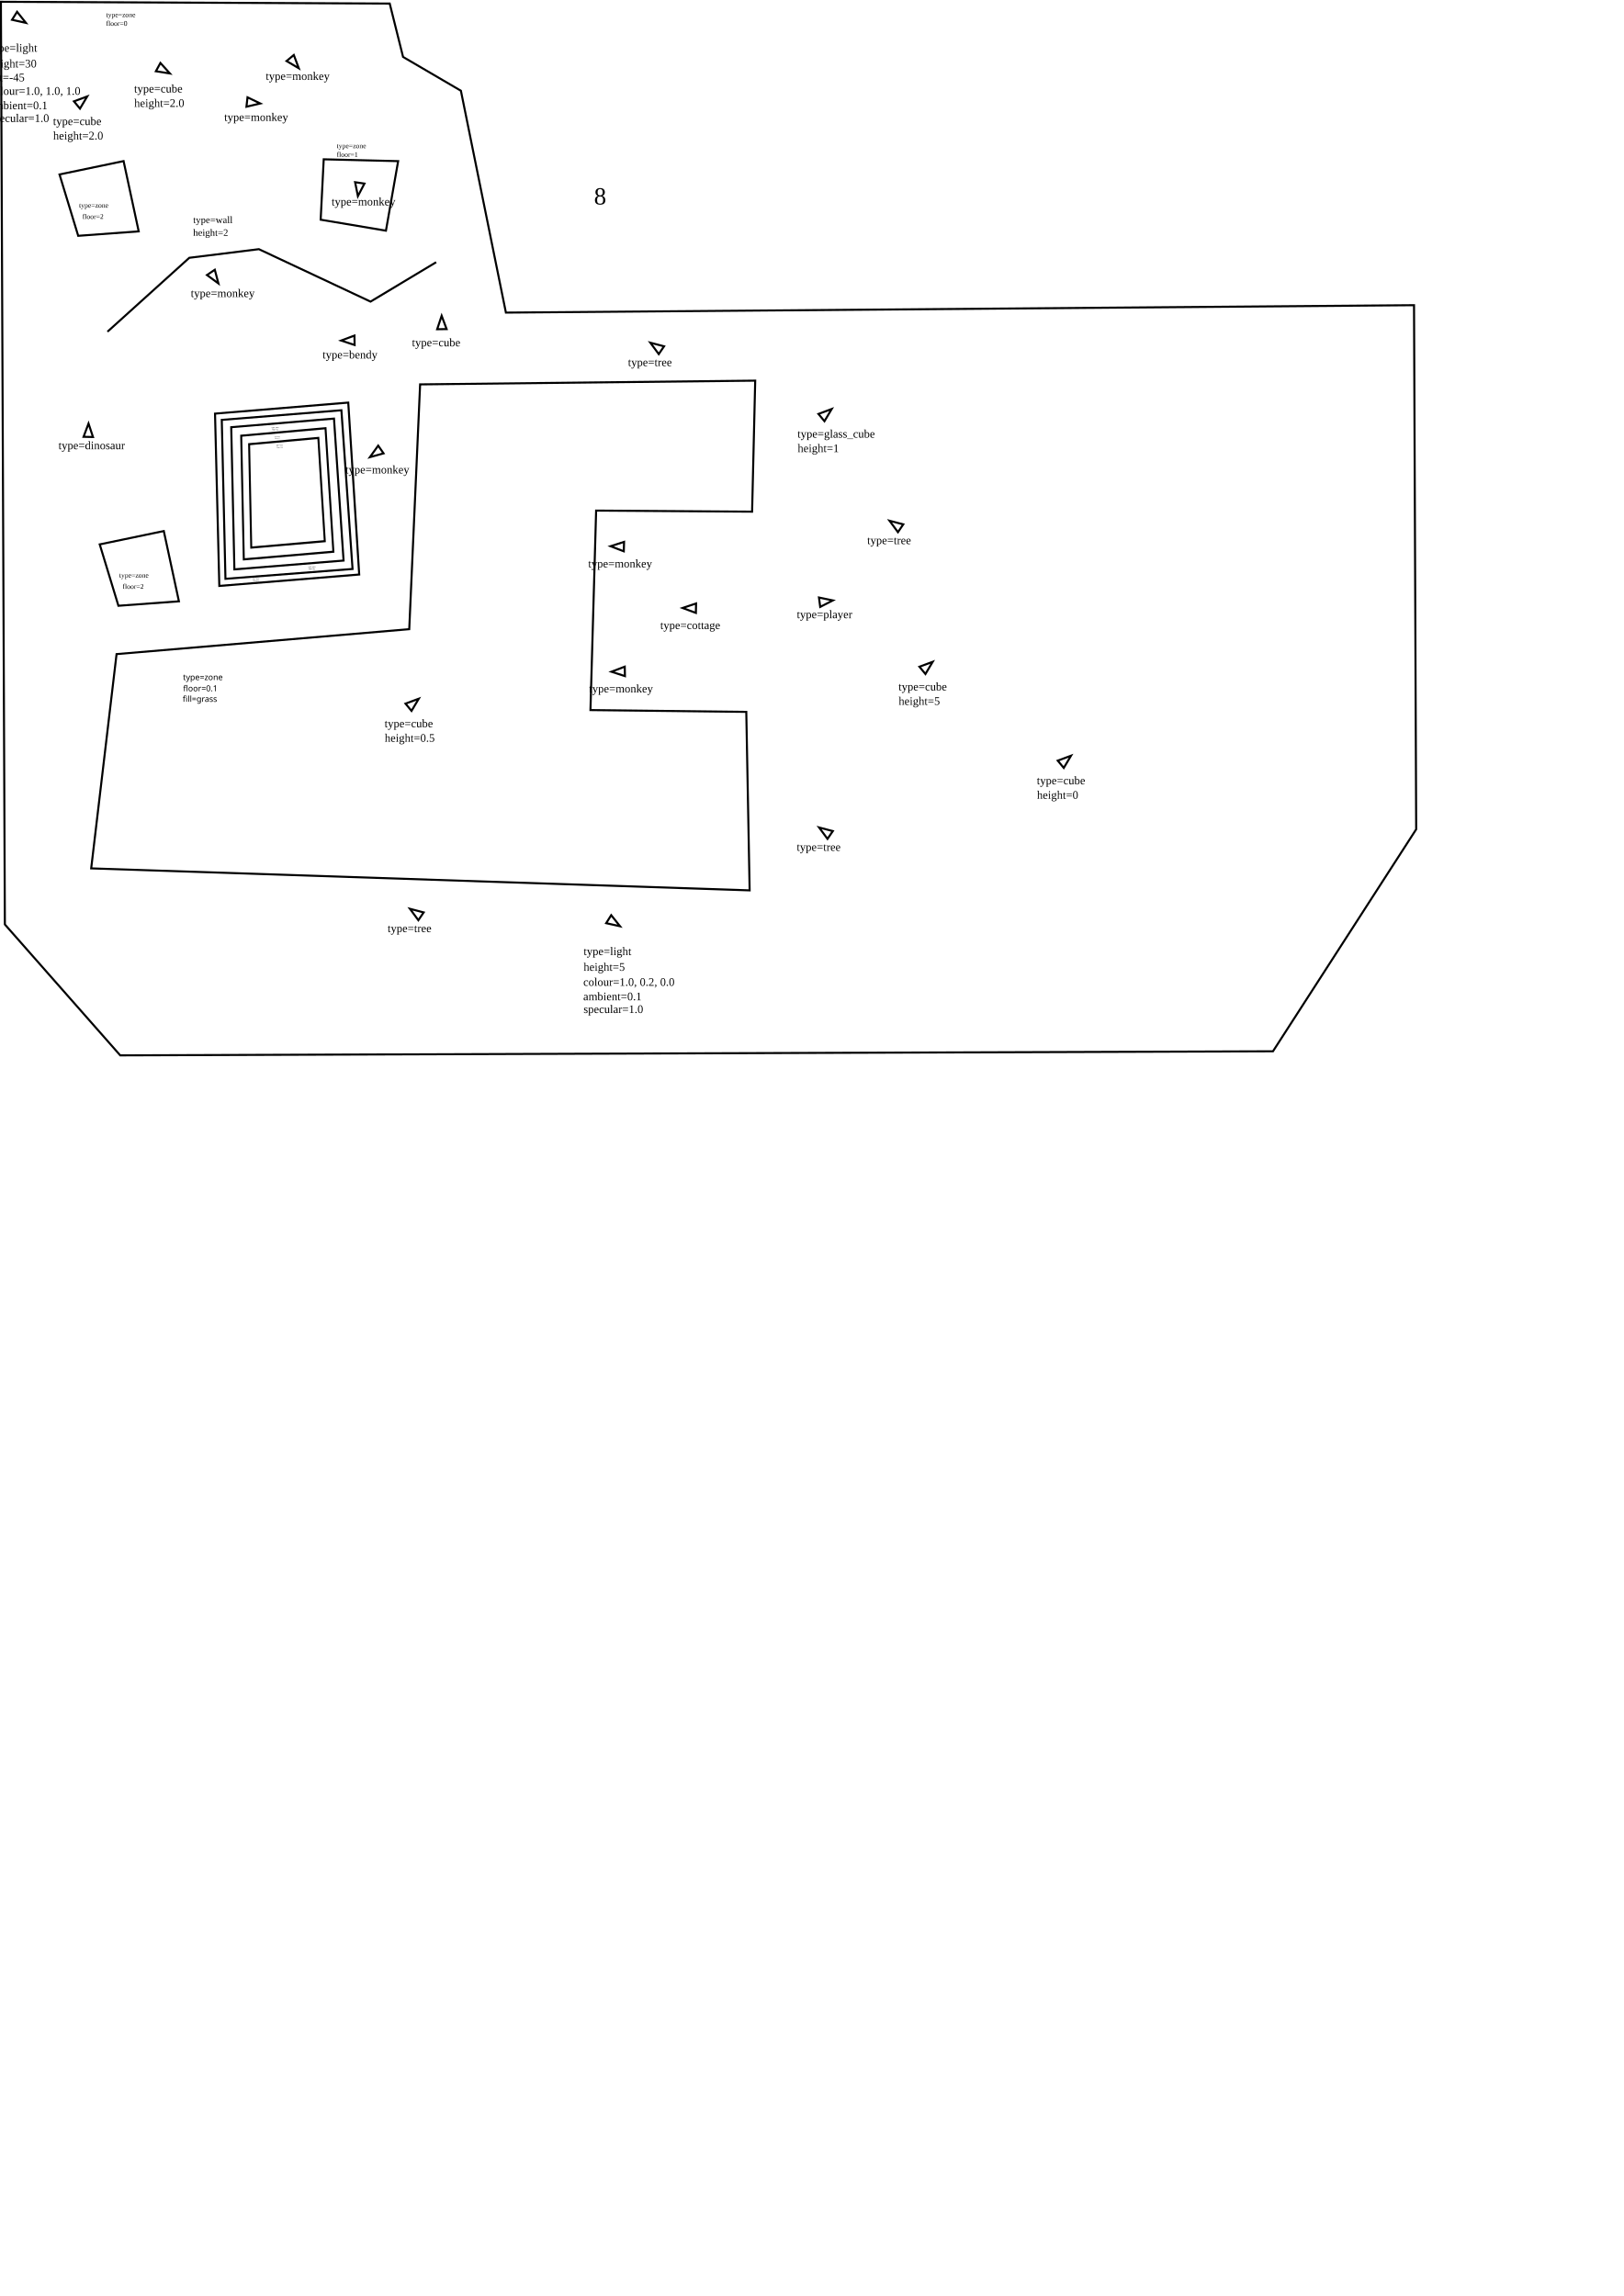
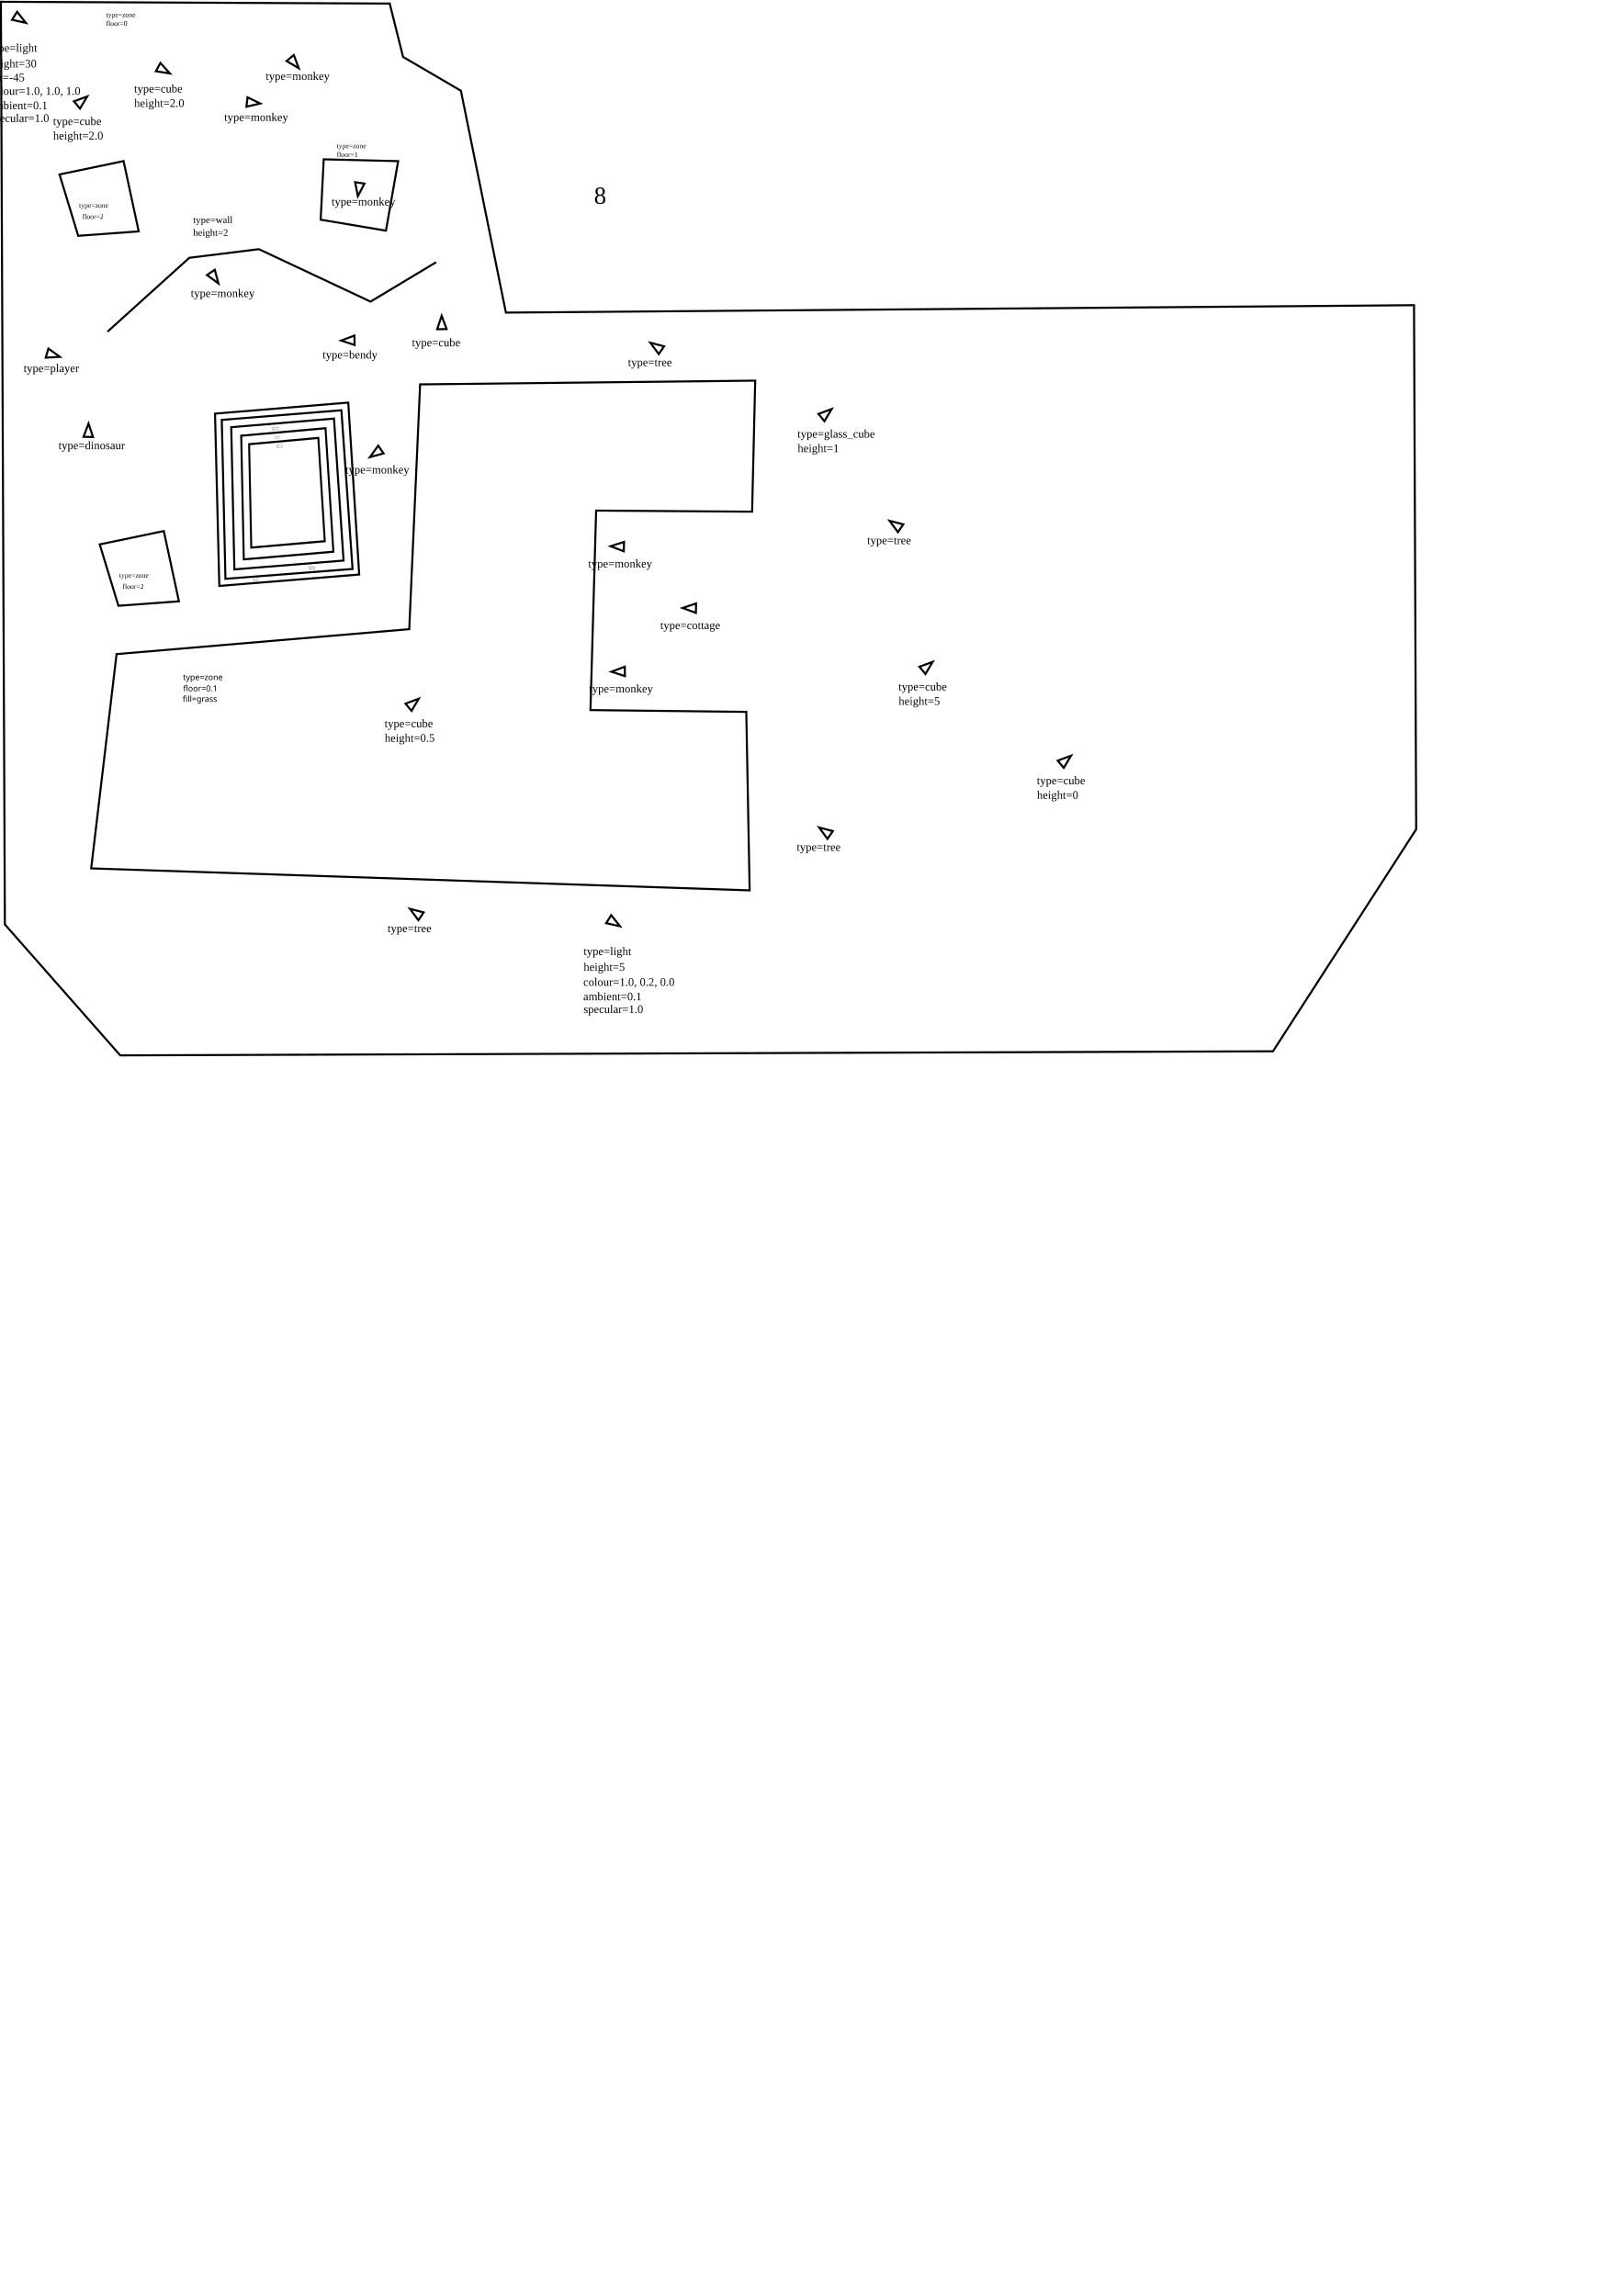
<svg xmlns="http://www.w3.org/2000/svg" width="210mm" height="297mm" viewBox="0 0 210 297" version="1.1" id="svg1">
  <defs id="defs1">
    <rect x="357.962" y="869.614" width="268.471" height="112.836" id="rect1" />
  </defs>
  <g id="layer1">
    <text xml:space="preserve" transform="matrix(0.2645833,0,0,0.2645833,-17.88486,-206.5387)" id="text1" style="text-align:start;writing-mode:lr-tb;direction:ltr;white-space:pre;shape-inside:url(#rect1);display:inline;fill:#000000">
-       <tspan x="357.961" y="880.561" id="tspan1">8</tspan>
+       <tspan x="357.961" y="880.23" id="tspan1336">8</tspan>
    </text>
    <g id="g5">
      <text xml:space="preserve" style="font-size:0.909px;text-align:start;writing-mode:lr-tb;direction:ltr;text-anchor:start;fill:#000000;fill-opacity:1;stroke:none;stroke-width:0.076;stroke-opacity:1" x="13.721" y="2.202" id="text2">
        <tspan id="tspan2" style="fill:#000000;fill-opacity:1;stroke:none;stroke-width:0.076" x="13.721" y="2.202">type=zone</tspan>
      </text>
      <text xml:space="preserve" style="font-size:0.909px;text-align:start;writing-mode:lr-tb;direction:ltr;text-anchor:start;fill:#000000;fill-opacity:1;stroke:none;stroke-width:0.076;stroke-opacity:1" x="13.728" y="3.33" id="text2-7">
        <tspan id="tspan2-2" style="fill:#000000;fill-opacity:1;stroke:none;stroke-width:0.076" x="13.728" y="3.33">floor=0</tspan>
      </text>
      <g id="g4-5-8-6" transform="translate(5.822039,-10.66291)">
        <path style="fill:none;fill-opacity:1;stroke:#000000;stroke-width:0.265;stroke-opacity:1" d="m 26.189,23.254 -0.137,1.213 1.789,-0.418 z" id="path2-1-7-7" />
        <text xml:space="preserve" style="font-size:1.501px;text-align:start;writing-mode:lr-tb;direction:ltr;text-anchor:start;fill:#000000;fill-opacity:1;stroke:none;stroke-width:0.125;stroke-opacity:1" x="23.18" y="26.307" id="text3-3-1-9">
          <tspan id="tspan3-9-5-4" style="fill:#000000;fill-opacity:1;stroke:none;stroke-width:0.125" x="23.18" y="26.307">type=monkey</tspan>
        </text>
      </g>
      <g id="g4-5-3" transform="translate(18.53776,20.06561)">
        <path style="fill:none;fill-opacity:1;stroke:#000000;stroke-width:0.265;stroke-opacity:1" d="m 27.325,24.562 -0.021,-1.221 -1.72,0.646 z" id="path2-1-6" />
        <text xml:space="preserve" style="font-size:1.501px;text-align:start;writing-mode:lr-tb;direction:ltr;text-anchor:start;fill:#000000;fill-opacity:1;stroke:none;stroke-width:0.125;stroke-opacity:1" x="23.18" y="26.307" id="text3-3-7">
          <tspan id="tspan3-9-53" style="fill:#000000;fill-opacity:1;stroke:none;stroke-width:0.125" x="23.18" y="26.307">type=bendy</tspan>
        </text>
      </g>
      <g id="g4-5-3-1" transform="translate(1.489317,12.11764)">
        <path style="fill:none;fill-opacity:1;stroke:#000000;stroke-width:0.265;stroke-opacity:1" d="m 26.291,22.776 -1.011,0.684 1.48,1.088 z" id="path2-1-6-2" />
        <text xml:space="preserve" style="font-size:1.501px;text-align:start;writing-mode:lr-tb;direction:ltr;text-anchor:start;fill:#000000;fill-opacity:1;stroke:none;stroke-width:0.125;stroke-opacity:1" x="23.18" y="26.307" id="text3-3-7-7">
          <tspan id="tspan3-9-53-0" style="fill:#000000;fill-opacity:1;stroke:none;stroke-width:0.125" x="23.18" y="26.307">type=monkey</tspan>
        </text>
      </g>
      <g id="g4-5-8-6-5" transform="translate(30.1,18.4964)">
        <path style="fill:none;fill-opacity:1;stroke:#000000;stroke-width:0.265;stroke-opacity:1" d="M 26.442,24.091 27.662,24.073 27.02,22.352 Z" id="path2-1-7-7-6" />
        <text xml:space="preserve" style="font-size:1.501px;text-align:start;writing-mode:lr-tb;direction:ltr;text-anchor:start;fill:#000000;fill-opacity:1;stroke:none;stroke-width:0.125;stroke-opacity:1" x="23.18" y="26.307" id="text3-3-1-9-2">
          <tspan id="tspan3-9-5-4-9" style="fill:#000000;fill-opacity:1;stroke:none;stroke-width:0.125" x="23.18" y="26.307">type=cube</tspan>
        </text>
      </g>
      <g id="g4-5-8-6-5-3" transform="translate(21.48873,34.93369)">
        <path style="fill:none;fill-opacity:1;stroke:#000000;stroke-width:0.265;stroke-opacity:1" d="m 28.119,23.714 -0.695,-1.004 -1.072,1.492 z" id="path2-1-7-7-6-8" />
        <text xml:space="preserve" style="font-size:1.501px;text-align:start;writing-mode:lr-tb;direction:ltr;text-anchor:start;fill:#000000;fill-opacity:1;stroke:none;stroke-width:0.125;stroke-opacity:1" x="23.18" y="26.307" id="text3-3-1-9-2-48">
          <tspan id="tspan3-9-5-4-9-0" style="fill:#000000;fill-opacity:1;stroke:none;stroke-width:0.125" x="23.18" y="26.307">type=monkey</tspan>
        </text>
      </g>
      <g id="g4-5-8-6-5-32" transform="translate(52.89492,47.09292)">
        <path style="fill:none;fill-opacity:1;stroke:#000000;stroke-width:0.265;stroke-opacity:1" d="m 27.782,24.221 0.037,-1.22 -1.748,0.564 z" id="path2-1-7-7-6-6" />
        <text xml:space="preserve" style="font-size:1.501px;text-align:start;writing-mode:lr-tb;direction:ltr;text-anchor:start;fill:#000000;fill-opacity:1;stroke:none;stroke-width:0.125;stroke-opacity:1" x="23.18" y="26.307" id="text3-3-1-9-2-94">
          <tspan id="tspan3-9-5-4-9-1" style="fill:#000000;fill-opacity:1;stroke:none;stroke-width:0.125" x="23.18" y="26.307">type=monkey</tspan>
        </text>
      </g>
      <g id="g4-5-8-6-5-8" transform="translate(53.00565,63.26971)">
        <path style="fill:none;fill-opacity:1;stroke:#000000;stroke-width:0.265;stroke-opacity:1" d="M 27.821,24.189 27.794,22.968 26.078,23.622 Z" id="path2-1-7-7-6-38" />
        <text xml:space="preserve" style="font-size:1.501px;text-align:start;writing-mode:lr-tb;direction:ltr;text-anchor:start;fill:#000000;fill-opacity:1;stroke:none;stroke-width:0.125;stroke-opacity:1" x="23.18" y="26.307" id="text3-3-1-9-2-1">
          <tspan id="tspan3-9-5-4-9-5" style="fill:#000000;fill-opacity:1;stroke:none;stroke-width:0.125" x="23.18" y="26.307">type=monkey</tspan>
        </text>
      </g>
      <g id="g4-5-8-6-5-2" transform="translate(62.2115,55.06791)">
        <path style="fill:none;fill-opacity:1;stroke:#000000;stroke-width:0.265;stroke-opacity:1" d="m 27.79,24.214 0.023,-1.22 -1.742,0.584 z" id="path2-1-7-7-6-3" />
        <text xml:space="preserve" style="font-size:1.501px;text-align:start;writing-mode:lr-tb;direction:ltr;text-anchor:start;fill:#000000;fill-opacity:1;stroke:none;stroke-width:0.125;stroke-opacity:1" x="23.18" y="26.307" id="text3-3-1-9-2-9">
          <tspan id="tspan3-9-5-4-9-97" style="fill:#000000;fill-opacity:1;stroke:none;stroke-width:0.125" x="23.18" y="26.307">type=cottage</tspan>
        </text>
      </g>
      <g id="g4-5-8-6-2" transform="translate(11.18701,-15.96969)">
        <path style="fill:none;fill-opacity:1;stroke:#000000;stroke-width:0.265;stroke-opacity:1" d="m 26.812,23.083 -0.937,0.782 1.582,0.934 z" id="path2-1-7-7-0" />
        <text xml:space="preserve" style="font-size:1.501px;text-align:start;writing-mode:lr-tb;direction:ltr;text-anchor:start;fill:#000000;fill-opacity:1;stroke:none;stroke-width:0.125;stroke-opacity:1" x="23.18" y="26.307" id="text3-3-1-9-4">
          <tspan id="tspan3-9-5-4-4" style="fill:#000000;fill-opacity:1;stroke:none;stroke-width:0.125" x="23.18" y="26.307">type=monkey</tspan>
-         </text>
-       </g>
-       <g id="g4-7-6" transform="translate(79.87344,53.66287)">
-         <path style="fill:none;fill-opacity:1;stroke:#000000;stroke-width:0.265;stroke-opacity:1" d="m 26.047,23.631 0.16,1.21 1.635,-0.837 z" id="path2-55-7" />
-         <text xml:space="preserve" style="font-size:1.501px;text-align:start;writing-mode:lr-tb;direction:ltr;text-anchor:start;fill:#000000;fill-opacity:1;stroke:none;stroke-width:0.125;stroke-opacity:1" x="23.18" y="26.307" id="text3-4-8">
-           <tspan id="tspan3-1-4" style="fill:#000000;fill-opacity:1;stroke:none;stroke-width:0.125" x="23.18" y="26.307">type=player</tspan>
        </text>
      </g>
      <g id="g6" transform="translate(11.96265,8.297953)">
        <text xml:space="preserve" style="font-size:0.909px;text-align:start;writing-mode:lr-tb;direction:ltr;text-anchor:start;fill:#000000;fill-opacity:1;stroke:none;stroke-width:0.076;stroke-opacity:1" x="31.588" y="10.856" id="text2-8">
          <tspan id="tspan2-20" style="fill:#000000;fill-opacity:1;stroke:none;stroke-width:0.076" x="31.588" y="10.856">type=zone</tspan>
        </text>
        <text xml:space="preserve" style="font-size:0.909px;text-align:start;writing-mode:lr-tb;direction:ltr;text-anchor:start;fill:#000000;fill-opacity:1;stroke:none;stroke-width:0.076;stroke-opacity:1" x="31.595" y="11.984" id="text2-7-7">
          <tspan id="tspan2-2-4" style="fill:#000000;fill-opacity:1;stroke:none;stroke-width:0.076" x="31.595" y="11.984">floor=1</tspan>
        </text>
        <path style="fill:none;fill-opacity:1;stroke:#000000;stroke-width:0.265;stroke-opacity:1" d="m 29.905,12.309 -0.395,7.812 8.443,1.42 1.578,-8.995 z" id="path5" />
        <g id="g4-5-8-6-2-9" transform="translate(7.73476,-8.031607)">
          <path style="fill:none;fill-opacity:1;stroke:#000000;stroke-width:0.265;stroke-opacity:1" d="m 27.438,23.481 -1.208,-0.177 0.359,1.801 z" id="path2-1-7-7-0-9" />
          <text xml:space="preserve" style="font-size:1.501px;text-align:start;writing-mode:lr-tb;direction:ltr;text-anchor:start;fill:#000000;fill-opacity:1;stroke:none;stroke-width:0.125;stroke-opacity:1" x="23.18" y="26.307" id="text3-3-1-9-4-9">
            <tspan id="tspan3-9-5-4-4-3" style="fill:#000000;fill-opacity:1;stroke:none;stroke-width:0.125" x="23.18" y="26.307">type=monkey</tspan>
          </text>
        </g>
      </g>
      <g id="g7" transform="translate(3.15172,-30.0846)">
        <text xml:space="preserve" style="font-size:0.909px;text-align:start;writing-mode:lr-tb;direction:ltr;text-anchor:start;fill:#000000;fill-opacity:1;stroke:none;stroke-width:0.076;stroke-opacity:1" x="7.07" y="56.937" id="text2-3">
          <tspan id="tspan2-9" style="fill:#000000;fill-opacity:1;stroke:none;stroke-width:0.076" x="7.07" y="56.937">type=zone</tspan>
        </text>
        <text xml:space="preserve" style="font-size:0.909px;text-align:start;writing-mode:lr-tb;direction:ltr;text-anchor:start;fill:#000000;fill-opacity:1;stroke:none;stroke-width:0.076;stroke-opacity:1" x="7.507" y="58.387" id="text2-3-3">
          <tspan id="tspan2-9-6" style="fill:#000000;fill-opacity:1;stroke:none;stroke-width:0.076" x="7.507" y="58.387">floor=2</tspan>
        </text>
        <path style="fill:none;fill-opacity:1;stroke:#000000;stroke-width:0.265;stroke-opacity:1" d="m 6.962,60.589 7.825,-0.575 -1.956,-9.091 -8.286,1.726 z" id="path6" />
      </g>
      <g id="g7-1" transform="translate(8.353112,17.7701)">
        <text xml:space="preserve" style="font-size:0.909px;text-align:start;writing-mode:lr-tb;direction:ltr;text-anchor:start;fill:#000000;fill-opacity:1;stroke:none;stroke-width:0.076;stroke-opacity:1" x="7.07" y="56.937" id="text2-3-8">
          <tspan id="tspan2-9-7" style="fill:#000000;fill-opacity:1;stroke:none;stroke-width:0.076" x="7.07" y="56.937">type=zone</tspan>
        </text>
        <text xml:space="preserve" style="font-size:0.909px;text-align:start;writing-mode:lr-tb;direction:ltr;text-anchor:start;fill:#000000;fill-opacity:1;stroke:none;stroke-width:0.076;stroke-opacity:1" x="7.507" y="58.387" id="text2-3-3-9">
          <tspan id="tspan2-9-6-2" style="fill:#000000;fill-opacity:1;stroke:none;stroke-width:0.076" x="7.507" y="58.387">floor=2</tspan>
        </text>
        <path style="fill:none;fill-opacity:1;stroke:#000000;stroke-width:0.265;stroke-opacity:1" d="m 6.962,60.589 7.825,-0.575 -1.956,-9.091 -8.286,1.726 z" id="path6-0" />
      </g>
      <g id="g7-4" transform="translate(26.38602,10.8822)">
        <text xml:space="preserve" style="font-size:0.202px;text-align:start;writing-mode:lr-tb;direction:ltr;text-anchor:start;fill:#000000;fill-opacity:1;stroke:none;stroke-width:0.076;stroke-opacity:1" x="6.291" y="64.041" id="text2-3-0">
          <tspan id="tspan2-9-9" style="fill:#000000;fill-opacity:1;stroke:none;stroke-width:0.076" x="6.291" y="64.041">type=zone</tspan>
        </text>
        <text xml:space="preserve" style="font-size:0.202px;text-align:start;writing-mode:lr-tb;direction:ltr;text-anchor:start;fill:#000000;fill-opacity:1;stroke:none;stroke-width:0.076;stroke-opacity:1" x="6.341" y="64.306" id="text2-3-3-2">
          <tspan id="tspan2-9-6-4" style="fill:#000000;fill-opacity:1;stroke:none;stroke-width:0.076" x="6.341" y="64.306">floor=0.2</tspan>
        </text>
        <path style="fill:none;fill-opacity:1;stroke:#000000;stroke-width:0.265;stroke-opacity:1" d="M 1.979,64.911 20.071,63.435 18.655,41.196 1.424,42.622 Z" id="path6-9" />
        <g id="g10">
          <text xml:space="preserve" style="font-size:0.222px;text-align:start;writing-mode:lr-tb;direction:ltr;text-anchor:start;fill:#000000;fill-opacity:1;stroke:none;stroke-width:0.076;stroke-opacity:1" x="13.485" y="62.5" id="text2-3-0-0">
            <tspan id="tspan2-9-9-9" style="fill:#000000;fill-opacity:1;stroke:none;stroke-width:0.076" x="13.485" y="62.5">type=zone</tspan>
          </text>
          <text xml:space="preserve" style="font-size:0.222px;text-align:start;writing-mode:lr-tb;direction:ltr;text-anchor:start;fill:#000000;fill-opacity:1;stroke:none;stroke-width:0.076;stroke-opacity:1" x="13.54" y="62.791" id="text2-3-3-2-3">
            <tspan id="tspan2-9-6-4-0" style="fill:#000000;fill-opacity:1;stroke:none;stroke-width:0.076" x="13.54" y="62.791">floor=0.2</tspan>
          </text>
          <path style="fill:none;fill-opacity:1;stroke:#000000;stroke-width:0.265;stroke-opacity:1" d="M 2.297,43.432 2.773,63.991 19.211,62.718 17.768,42.186 Z" id="path10" />
          <g id="g1865">
            <text xml:space="preserve" style="font-size:0.217px;text-align:start;writing-mode:lr-tb;direction:ltr;text-anchor:start;fill:#000000;fill-opacity:1;stroke:none;stroke-width:0.076;stroke-opacity:1" x="8.747" y="44.486" id="text2-3-0-0-6">
              <tspan id="tspan2-9-9-9-7" style="fill:#000000;fill-opacity:1;stroke:none;stroke-width:0.076" x="8.747" y="44.486">type=zone</tspan>
            </text>
            <text xml:space="preserve" style="font-size:0.217px;text-align:start;writing-mode:lr-tb;direction:ltr;text-anchor:start;fill:#000000;fill-opacity:1;stroke:none;stroke-width:0.076;stroke-opacity:1" x="8.8" y="44.771" id="text2-3-3-2-3-5">
              <tspan id="tspan2-9-6-4-0-3" style="fill:#000000;fill-opacity:1;stroke:none;stroke-width:0.076" x="8.8" y="44.771">floor=0.2</tspan>
            </text>
            <path style="fill:none;fill-opacity:1;stroke:#000000;stroke-width:0.265;stroke-opacity:1" d="M 3.52,44.379 3.929,62.77 18.049,61.631 16.81,43.265 Z" id="path10-3" />
            <g id="g1865-5" transform="matrix(0.8204918,0,0,0.8697439,1.921924,6.881878)" style="stroke-width:1.184">
              <text xml:space="preserve" style="font-size:0.206px;text-align:start;writing-mode:lr-tb;direction:ltr;text-anchor:start;fill:#000000;fill-opacity:1;stroke:none;stroke-width:0.09;stroke-opacity:1" x="8.762" y="44.582" id="text2-3-0-0-6-6">
                <tspan id="tspan2-9-9-9-7-2" style="fill:#000000;fill-opacity:1;stroke:none;stroke-width:0.09" x="8.762" y="44.582">type=zone</tspan>
              </text>
              <text xml:space="preserve" style="font-size:0.206px;text-align:start;writing-mode:lr-tb;direction:ltr;text-anchor:start;fill:#000000;fill-opacity:1;stroke:none;stroke-width:0.09;stroke-opacity:1" x="8.812" y="44.853" id="text2-3-3-2-3-5-9">
                <tspan id="tspan2-9-6-4-0-3-1" style="fill:#000000;fill-opacity:1;stroke:none;stroke-width:0.09" x="8.812" y="44.853">floor=0.2</tspan>
              </text>
              <g id="g1865-5-7" transform="matrix(0.820949,0,0,0.8360907,1.877445,8.535703)" style="stroke-width:1.429">
                <text xml:space="preserve" style="font-size:0.303px;text-align:start;writing-mode:lr-tb;direction:ltr;text-anchor:start;fill:#000000;fill-opacity:1;stroke:none;stroke-width:0.108;stroke-opacity:1" x="8.759" y="44.651" id="text2-3-0-0-6-6-0">
                  <tspan id="tspan2-9-9-9-7-2-9" style="fill:#000000;fill-opacity:1;stroke:none;stroke-width:0.108" x="8.759" y="44.651">type=zone</tspan>
                </text>
                <text xml:space="preserve" style="font-size:0.303px;text-align:start;writing-mode:lr-tb;direction:ltr;text-anchor:start;fill:#000000;fill-opacity:1;stroke:none;stroke-width:0.108;stroke-opacity:1" x="8.834" y="45.049" id="text2-3-3-2-3-5-9-3">
                  <tspan id="tspan2-9-6-4-0-3-1-6" style="fill:#000000;fill-opacity:1;stroke:none;stroke-width:0.108" x="8.834" y="45.049">floor=0.2</tspan>
                </text>
                <path style="fill:none;fill-opacity:1;stroke:#000000;stroke-width:0.378;stroke-opacity:1" d="M 3.52,44.379 3.929,62.77 18.049,61.631 16.81,43.265 Z" id="path10-3-2-0" />
              </g>
              <path style="fill:none;fill-opacity:1;stroke:#000000;stroke-width:0.313;stroke-opacity:1" d="M 3.52,44.379 3.929,62.77 18.049,61.631 16.81,43.265 Z" id="path10-3-2" />
            </g>
          </g>
        </g>
      </g>
      <path style="fill:none;fill-opacity:1;stroke:#000000;stroke-width:0.265;stroke-opacity:1" d="M 0.63,119.583 15.551,136.518 164.64,135.989 183.161,107.274 182.881,39.478 65.431,40.437 59.61,11.738 52.13,7.365 50.404,0.46 0.115,0.23 Z" id="path8" />
      <g id="g9">
        <path style="fill:none;fill-opacity:1;stroke:#000000;stroke-width:0.265;stroke-opacity:1" d="m 13.901,42.906 10.584,-9.559 8.996,-1.116 14.44,6.784 8.49,-5.095" id="path9" />
        <text xml:space="preserve" style="font-size:1.272px;text-align:start;writing-mode:lr-tb;direction:ltr;text-anchor:start;fill:#000000;fill-opacity:1;stroke:none;stroke-width:0.106;stroke-opacity:1" x="24.985" y="28.853" id="text9">
          <tspan id="tspan9" style="fill:#000000;fill-opacity:1;stroke:none;stroke-width:0.106" x="24.985" y="28.853">type=wall</tspan>
        </text>
        <text xml:space="preserve" style="font-size:1.272px;text-align:start;writing-mode:lr-tb;direction:ltr;text-anchor:start;fill:#000000;fill-opacity:1;stroke:none;stroke-width:0.106;stroke-opacity:1" x="24.98" y="30.506" id="text9-3">
          <tspan id="tspan9-7" style="fill:#000000;fill-opacity:1;stroke:none;stroke-width:0.106" x="24.98" y="30.506">height=2</tspan>
        </text>
      </g>
      <g id="g4-5-8-6-0-0" transform="translate(-15.62314,31.80567)">
        <path style="fill:none;fill-opacity:1;stroke:#000000;stroke-width:0.265;stroke-opacity:1" d="m 26.431,24.698 1.22,0.026 -0.579,-1.743 z" id="path2-1-7-7-5-4" />
        <text xml:space="preserve" style="font-size:1.501px;text-align:start;writing-mode:lr-tb;direction:ltr;text-anchor:start;fill:#000000;fill-opacity:1;stroke:none;stroke-width:0.125;stroke-opacity:1" x="23.18" y="26.307" id="text3-3-1-9-2-4">
          <tspan id="tspan3-9-5-4-3-44" style="fill:#000000;fill-opacity:1;stroke:none;stroke-width:0.125" x="23.18" y="26.307">type=dinosaur</tspan>
        </text>
      </g>
      <g id="g4-5-8-6-0-893-2-3" transform="translate(88.97304,44.07742)">
        <path style="fill:none;fill-opacity:1;stroke:#000000;stroke-width:0.265;stroke-opacity:1" d="m 27.162,24.76 0.688,-1.008 -1.777,-0.466 z" id="path2-1-7-7-5-68-6-6" />
        <text xml:space="preserve" style="font-size:1.501px;text-align:start;writing-mode:lr-tb;direction:ltr;text-anchor:start;fill:#000000;fill-opacity:1;stroke:none;stroke-width:0.125;stroke-opacity:1" x="23.18" y="26.307" id="text3-3-1-9-2-02-5-7">
          <tspan id="tspan3-9-5-4-3-10-2-5" style="fill:#000000;fill-opacity:1;stroke:none;stroke-width:0.125" x="23.18" y="26.307">type=tree</tspan>
        </text>
      </g>
      <g id="g4-5-8-6-0-893-2-3-3" transform="translate(79.86166,83.75342)">
        <path style="fill:none;fill-opacity:1;stroke:#000000;stroke-width:0.265;stroke-opacity:1" d="m 27.162,24.76 0.688,-1.008 -1.777,-0.466 z" id="path2-1-7-7-5-68-6-6-5" />
        <text xml:space="preserve" style="font-size:1.501px;text-align:start;writing-mode:lr-tb;direction:ltr;text-anchor:start;fill:#000000;fill-opacity:1;stroke:none;stroke-width:0.125;stroke-opacity:1" x="23.18" y="26.307" id="text3-3-1-9-2-02-5-7-6">
          <tspan id="tspan3-9-5-4-3-10-2-5-2" style="fill:#000000;fill-opacity:1;stroke:none;stroke-width:0.125" x="23.18" y="26.307">type=tree</tspan>
        </text>
      </g>
      <g id="g4-5-8-6-0-893-2-3-3-9" transform="translate(58.03702,21.04506)">
        <path style="fill:none;fill-opacity:1;stroke:#000000;stroke-width:0.265;stroke-opacity:1" d="m 27.162,24.76 0.688,-1.008 -1.777,-0.466 z" id="path2-1-7-7-5-68-6-6-5-9" />
        <text xml:space="preserve" style="font-size:1.501px;text-align:start;writing-mode:lr-tb;direction:ltr;text-anchor:start;fill:#000000;fill-opacity:1;stroke:none;stroke-width:0.125;stroke-opacity:1" x="23.18" y="26.307" id="text3-3-1-9-2-02-5-7-6-1">
          <tspan id="tspan3-9-5-4-3-10-2-5-2-7" style="fill:#000000;fill-opacity:1;stroke:none;stroke-width:0.125" x="23.18" y="26.307">type=tree</tspan>
        </text>
      </g>
      <g id="g4-5-8-6-0-893-2-3-3-5" transform="translate(26.94475,94.2728)">
        <path style="fill:none;fill-opacity:1;stroke:#000000;stroke-width:0.265;stroke-opacity:1" d="m 27.162,24.76 0.688,-1.008 -1.777,-0.466 z" id="path2-1-7-7-5-68-6-6-5-5" />
        <text xml:space="preserve" style="font-size:1.501px;text-align:start;writing-mode:lr-tb;direction:ltr;text-anchor:start;fill:#000000;fill-opacity:1;stroke:none;stroke-width:0.125;stroke-opacity:1" x="23.18" y="26.307" id="text3-3-1-9-2-02-5-7-6-8">
          <tspan id="tspan3-9-5-4-3-10-2-5-2-1" style="fill:#000000;fill-opacity:1;stroke:none;stroke-width:0.125" x="23.18" y="26.307">type=tree</tspan>
        </text>
      </g>
      <g id="g4329">
        <path style="fill:none;stroke:#000000;stroke-width:0.265px;stroke-linecap:butt;stroke-linejoin:miter;stroke-opacity:1" d="m 15.075,84.612 -3.281,27.717 85.16,2.845 -0.434,-23.09 -20.154,-0.232 0.734,-25.805 20.172,0.14 0.402,-16.949 -43.339,0.484 -1.406,31.665 z" id="path1574" />
        <text xml:space="preserve" style="font-style:normal;font-weight:normal;font-size:1.055px;line-height:1.25;font-family:sans-serif;fill:#000000;fill-opacity:1;stroke:none;stroke-width:0.265" x="23.664" y="87.966" id="text2304">
          <tspan id="tspan2302" style="stroke-width:0.265" x="23.664" y="87.966">type=zone</tspan>
        </text>
        <text xml:space="preserve" style="font-style:normal;font-weight:normal;font-size:1.055px;line-height:1.25;font-family:sans-serif;fill:#000000;fill-opacity:1;stroke:none;stroke-width:0.265" x="23.697" y="89.416" id="text2304-3">
          <tspan id="tspan2302-6" style="stroke-width:0.265" x="23.697" y="89.416">floor=0.1</tspan>
        </text>
        <text xml:space="preserve" style="font-style:normal;font-weight:normal;font-size:1.055px;line-height:1.25;font-family:sans-serif;fill:#000000;fill-opacity:1;stroke:none;stroke-width:0.265" x="23.628" y="90.78" id="text2304-3-7">
          <tspan id="tspan2302-6-5" style="stroke-width:0.265" x="23.628" y="90.78">fill=grass</tspan>
        </text>
        <g id="g4-5-8-6-5-7-0" transform="translate(26.55509,67.77941)">
          <path style="fill:none;fill-opacity:1;stroke:#000000;stroke-width:0.265;stroke-opacity:1" d="m 25.89,23.239 0.778,0.94 0.94,-1.578 z" id="path2-1-7-7-6-5-6" />
          <text xml:space="preserve" style="font-size:1.501px;text-align:start;writing-mode:lr-tb;direction:ltr;text-anchor:start;fill:#000000;fill-opacity:1;stroke:none;stroke-width:0.125;stroke-opacity:1" x="23.18" y="26.307" id="text3-3-1-9-2-35-26">
            <tspan id="tspan3-9-5-4-9-62-1" style="fill:#000000;fill-opacity:1;stroke:none;stroke-width:0.125" x="23.18" y="26.307">type=cube</tspan>
          </text>
          <text xml:space="preserve" style="font-size:1.501px;text-align:start;writing-mode:lr-tb;direction:ltr;text-anchor:start;fill:#000000;fill-opacity:1;stroke:none;stroke-width:0.125;stroke-opacity:1" x="23.2" y="28.173" id="text3-3-1-9-2-3-8">
            <tspan id="tspan3-9-5-4-9-6-7" style="fill:#000000;fill-opacity:1;stroke:none;stroke-width:0.125" x="23.2" y="28.173">height=0.5</tspan>
          </text>
        </g>
      </g>
      <g id="g4-5-8-6-5-7" transform="translate(-16.32515,-10.12841)">
        <path style="fill:none;fill-opacity:1;stroke:#000000;stroke-width:0.265;stroke-opacity:1" d="m 25.89,23.239 0.778,0.94 0.94,-1.578 z" id="path2-1-7-7-6-5" />
        <text xml:space="preserve" style="font-size:1.501px;text-align:start;writing-mode:lr-tb;direction:ltr;text-anchor:start;fill:#000000;fill-opacity:1;stroke:none;stroke-width:0.125;stroke-opacity:1" x="23.18" y="26.307" id="text3-3-1-9-2-35">
          <tspan id="tspan3-9-5-4-9-62" style="fill:#000000;fill-opacity:1;stroke:none;stroke-width:0.125" x="23.18" y="26.307">type=cube</tspan>
        </text>
        <text xml:space="preserve" style="font-size:1.501px;text-align:start;writing-mode:lr-tb;direction:ltr;text-anchor:start;fill:#000000;fill-opacity:1;stroke:none;stroke-width:0.125;stroke-opacity:1" x="23.2" y="28.173" id="text3-3-1-9-2-3">
          <tspan id="tspan3-9-5-4-9-6" style="fill:#000000;fill-opacity:1;stroke:none;stroke-width:0.125" x="23.2" y="28.173">height=2.0</tspan>
        </text>
      </g>
      <g id="g4-5-8-6-5-7-9" transform="translate(-5.839457,-14.34528)">
        <path style="fill:none;fill-opacity:1;stroke:#000000;stroke-width:0.265;stroke-opacity:1" d="m 26.586,22.489 -0.585,1.072 1.814,0.288 z" id="path2-1-7-7-6-5-1" />
        <text xml:space="preserve" style="font-size:1.501px;text-align:start;writing-mode:lr-tb;direction:ltr;text-anchor:start;fill:#000000;fill-opacity:1;stroke:none;stroke-width:0.125;stroke-opacity:1" x="23.18" y="26.307" id="text3-3-1-9-2-35-2">
          <tspan id="tspan3-9-5-4-9-62-7" style="fill:#000000;fill-opacity:1;stroke:none;stroke-width:0.125" x="23.18" y="26.307">type=cube</tspan>
        </text>
        <text xml:space="preserve" style="font-size:1.501px;text-align:start;writing-mode:lr-tb;direction:ltr;text-anchor:start;fill:#000000;fill-opacity:1;stroke:none;stroke-width:0.125;stroke-opacity:1" x="23.2" y="28.173" id="text3-3-1-9-2-3-0">
          <tspan id="tspan3-9-5-4-9-6-9" style="fill:#000000;fill-opacity:1;stroke:none;stroke-width:0.125" x="23.2" y="28.173">height=2.0</tspan>
        </text>
      </g>
      <g id="g4-5-8-6-5-7-0-1" transform="translate(110.913,75.15405)">
        <path style="fill:none;fill-opacity:1;stroke:#000000;stroke-width:0.265;stroke-opacity:1" d="m 25.89,23.239 0.778,0.94 0.94,-1.578 z" id="path2-1-7-7-6-5-6-9" />
        <text xml:space="preserve" style="font-size:1.501px;text-align:start;writing-mode:lr-tb;direction:ltr;text-anchor:start;fill:#000000;fill-opacity:1;stroke:none;stroke-width:0.125;stroke-opacity:1" x="23.18" y="26.307" id="text3-3-1-9-2-35-26-3">
          <tspan id="tspan3-9-5-4-9-62-1-4" style="fill:#000000;fill-opacity:1;stroke:none;stroke-width:0.125" x="23.18" y="26.307">type=cube</tspan>
        </text>
        <text xml:space="preserve" style="font-size:1.501px;text-align:start;writing-mode:lr-tb;direction:ltr;text-anchor:start;fill:#000000;fill-opacity:1;stroke:none;stroke-width:0.125;stroke-opacity:1" x="23.2" y="28.173" id="text3-3-1-9-2-3-8-6">
          <tspan id="tspan3-9-5-4-9-6-7-6" style="fill:#000000;fill-opacity:1;stroke:none;stroke-width:0.125" x="23.2" y="28.173">height=0</tspan>
        </text>
      </g>
      <g id="g4-5-8-6-5-7-0-1-4" transform="translate(93.02295,63.00666)">
        <path style="fill:none;fill-opacity:1;stroke:#000000;stroke-width:0.265;stroke-opacity:1" d="m 25.89,23.239 0.778,0.94 0.94,-1.578 z" id="path2-1-7-7-6-5-6-9-0" />
        <text xml:space="preserve" style="font-size:1.501px;text-align:start;writing-mode:lr-tb;direction:ltr;text-anchor:start;fill:#000000;fill-opacity:1;stroke:none;stroke-width:0.125;stroke-opacity:1" x="23.18" y="26.307" id="text3-3-1-9-2-35-26-3-2">
          <tspan id="tspan3-9-5-4-9-62-1-4-1" style="fill:#000000;fill-opacity:1;stroke:none;stroke-width:0.125" x="23.18" y="26.307">type=cube</tspan>
        </text>
        <text xml:space="preserve" style="font-size:1.501px;text-align:start;writing-mode:lr-tb;direction:ltr;text-anchor:start;fill:#000000;fill-opacity:1;stroke:none;stroke-width:0.125;stroke-opacity:1" x="23.2" y="28.173" id="text3-3-1-9-2-3-8-6-7">
          <tspan id="tspan3-9-5-4-9-6-7-6-7" style="fill:#000000;fill-opacity:1;stroke:none;stroke-width:0.125" x="23.2" y="28.173">height=5</tspan>
        </text>
      </g>
      <g id="g4-5-8-6-5-7-0-1-4-8" transform="translate(79.96164,30.30556)">
        <path style="fill:none;fill-opacity:1;stroke:#000000;stroke-width:0.265;stroke-opacity:1" d="m 25.89,23.239 0.778,0.94 0.94,-1.578 z" id="path2-1-7-7-6-5-6-9-0-7" />
        <text xml:space="preserve" style="font-size:1.501px;text-align:start;writing-mode:lr-tb;direction:ltr;text-anchor:start;fill:#000000;fill-opacity:1;stroke:none;stroke-width:0.125;stroke-opacity:1" x="23.18" y="26.307" id="text3-3-1-9-2-35-26-3-2-7">
          <tspan id="tspan3-9-5-4-9-62-1-4-1-4" style="fill:#000000;fill-opacity:1;stroke:none;stroke-width:0.125" x="23.18" y="26.307">type=glass_cube</tspan>
        </text>
        <text xml:space="preserve" style="font-size:1.501px;text-align:start;writing-mode:lr-tb;direction:ltr;text-anchor:start;fill:#000000;fill-opacity:1;stroke:none;stroke-width:0.125;stroke-opacity:1" x="23.2" y="28.173" id="text3-3-1-9-2-3-8-6-7-4">
          <tspan id="tspan3-9-5-4-9-6-7-6-7-9" style="fill:#000000;fill-opacity:1;stroke:none;stroke-width:0.125" x="23.2" y="28.173">height=1</tspan>
        </text>
      </g>
      <g id="g4-5-8-2" transform="translate(-31.947,-19.74177)">
        <path style="fill:none;fill-opacity:1;stroke:#000000;stroke-width:0.265;stroke-opacity:1" d="m 34.155,21.267 -0.649,1.034 1.793,0.399 z" id="path2-1-7-3" />
        <text xml:space="preserve" style="font-size:1.501px;text-align:start;writing-mode:lr-tb;direction:ltr;text-anchor:start;fill:#000000;fill-opacity:1;stroke:none;stroke-width:0.125;stroke-opacity:1" x="30.582" y="26.427" id="text3-3-1-7">
          <tspan id="tspan3-9-5-5" style="fill:#000000;fill-opacity:1;stroke:none;stroke-width:0.125" x="30.582" y="26.427">type=light</tspan>
        </text>
        <text xml:space="preserve" style="font-size:1.501px;text-align:start;writing-mode:lr-tb;direction:ltr;text-anchor:start;fill:#000000;fill-opacity:1;stroke:none;stroke-width:0.125;stroke-opacity:1" x="30.582" y="28.459" id="text3-3-1-7-9">
          <tspan id="tspan3-9-5-5-2" style="fill:#000000;fill-opacity:1;stroke:none;stroke-width:0.125" x="30.582" y="28.459">height=30</tspan>
        </text>
        <text xml:space="preserve" style="font-size:1.501px;text-align:start;writing-mode:lr-tb;direction:ltr;text-anchor:start;fill:#000000;fill-opacity:1;stroke:none;stroke-width:0.125;stroke-opacity:1" x="30.617" y="30.259" id="text3-3-1-7-9-8">
          <tspan id="tspan3-9-5-5-2-3" style="fill:#000000;fill-opacity:1;stroke:none;stroke-width:0.125" x="30.617" y="30.259">tilt=-45</tspan>
        </text>
        <text xml:space="preserve" style="font-size:1.501px;text-align:start;writing-mode:lr-tb;direction:ltr;text-anchor:start;fill:#000000;fill-opacity:1;stroke:none;stroke-width:0.125;stroke-opacity:1" x="30.544" y="31.998" id="text3-3-1-7-2">
          <tspan id="tspan3-9-5-5-8" style="fill:#000000;fill-opacity:1;stroke:none;stroke-width:0.125" x="30.544" y="31.998">colour=1.0, 1.0, 1.0</tspan>
        </text>
        <text xml:space="preserve" style="font-size:1.501px;text-align:start;writing-mode:lr-tb;direction:ltr;text-anchor:start;fill:#000000;fill-opacity:1;stroke:none;stroke-width:0.125;stroke-opacity:1" x="30.544" y="33.869" id="text3-3-1-7-97">
          <tspan id="tspan3-9-5-5-3" style="fill:#000000;fill-opacity:1;stroke:none;stroke-width:0.125" x="30.544" y="33.869">ambient=0.1</tspan>
        </text>
        <text xml:space="preserve" style="font-size:1.501px;text-align:start;writing-mode:lr-tb;direction:ltr;text-anchor:start;fill:#000000;fill-opacity:1;stroke:none;stroke-width:0.125;stroke-opacity:1" x="30.58" y="35.515" id="text3-3-1-7-97-3">
          <tspan id="tspan3-9-5-5-3-6" style="fill:#000000;fill-opacity:1;stroke:none;stroke-width:0.125" x="30.58" y="35.515">specular=1.0</tspan>
        </text>
      </g>
      <g id="g4-5-8-2-4" transform="translate(44.89347,97.11601)">
        <path style="fill:none;fill-opacity:1;stroke:#000000;stroke-width:0.265;stroke-opacity:1" d="m 34.155,21.267 -0.649,1.034 1.793,0.399 z" id="path2-1-7-3-6" />
        <text xml:space="preserve" style="font-size:1.501px;text-align:start;writing-mode:lr-tb;direction:ltr;text-anchor:start;fill:#000000;fill-opacity:1;stroke:none;stroke-width:0.125;stroke-opacity:1" x="30.582" y="26.427" id="text3-3-1-7-4">
          <tspan id="tspan3-9-5-5-6" style="fill:#000000;fill-opacity:1;stroke:none;stroke-width:0.125" x="30.582" y="26.427">type=light</tspan>
        </text>
        <text xml:space="preserve" style="font-size:1.501px;text-align:start;writing-mode:lr-tb;direction:ltr;text-anchor:start;fill:#000000;fill-opacity:1;stroke:none;stroke-width:0.125;stroke-opacity:1" x="30.582" y="28.459" id="text3-3-1-7-9-4">
          <tspan id="tspan3-9-5-5-2-38" style="fill:#000000;fill-opacity:1;stroke:none;stroke-width:0.125" x="30.582" y="28.459">height=5</tspan>
        </text>
        <text xml:space="preserve" style="font-size:1.501px;text-align:start;writing-mode:lr-tb;direction:ltr;text-anchor:start;fill:#000000;fill-opacity:1;stroke:none;stroke-width:0.125;stroke-opacity:1" x="30.544" y="30.406" id="text3-3-1-7-2-0">
          <tspan id="tspan3-9-5-5-8-9" style="fill:#000000;fill-opacity:1;stroke:none;stroke-width:0.125" x="30.544" y="30.406">colour=1.0, 0.2, 0.0</tspan>
        </text>
        <text xml:space="preserve" style="font-size:1.501px;text-align:start;writing-mode:lr-tb;direction:ltr;text-anchor:start;fill:#000000;fill-opacity:1;stroke:none;stroke-width:0.125;stroke-opacity:1" x="30.544" y="32.277" id="text3-3-1-7-97-37">
          <tspan id="tspan3-9-5-5-3-5" style="fill:#000000;fill-opacity:1;stroke:none;stroke-width:0.125" x="30.544" y="32.277">ambient=0.1</tspan>
        </text>
        <text xml:space="preserve" style="font-size:1.501px;text-align:start;writing-mode:lr-tb;direction:ltr;text-anchor:start;fill:#000000;fill-opacity:1;stroke:none;stroke-width:0.125;stroke-opacity:1" x="30.58" y="33.923" id="text3-3-1-7-97-3-7">
          <tspan id="tspan3-9-5-5-3-6-2" style="fill:#000000;fill-opacity:1;stroke:none;stroke-width:0.125" x="30.58" y="33.923">specular=1.0</tspan>
        </text>
      </g>
+       <g id="g4-7-6" transform="translate(-20.12972,21.8194)">
+         <path style="fill:none;fill-opacity:1;stroke:#000000;stroke-width:0.265;stroke-opacity:1" d="m 26.389,23.271 -0.347,1.17 1.834,-0.099 z" id="path2-55-7" />
+         <text xml:space="preserve" style="font-size:1.501px;text-align:start;writing-mode:lr-tb;direction:ltr;text-anchor:start;fill:#000000;fill-opacity:1;stroke:none;stroke-width:0.125;stroke-opacity:1" x="23.18" y="26.307" id="text3-4-8">
+           <tspan id="tspan3-1-4" style="fill:#000000;fill-opacity:1;stroke:none;stroke-width:0.125" x="23.18" y="26.307">type=player</tspan>
+         </text>
+       </g>
    </g>
  </g>
</svg>
